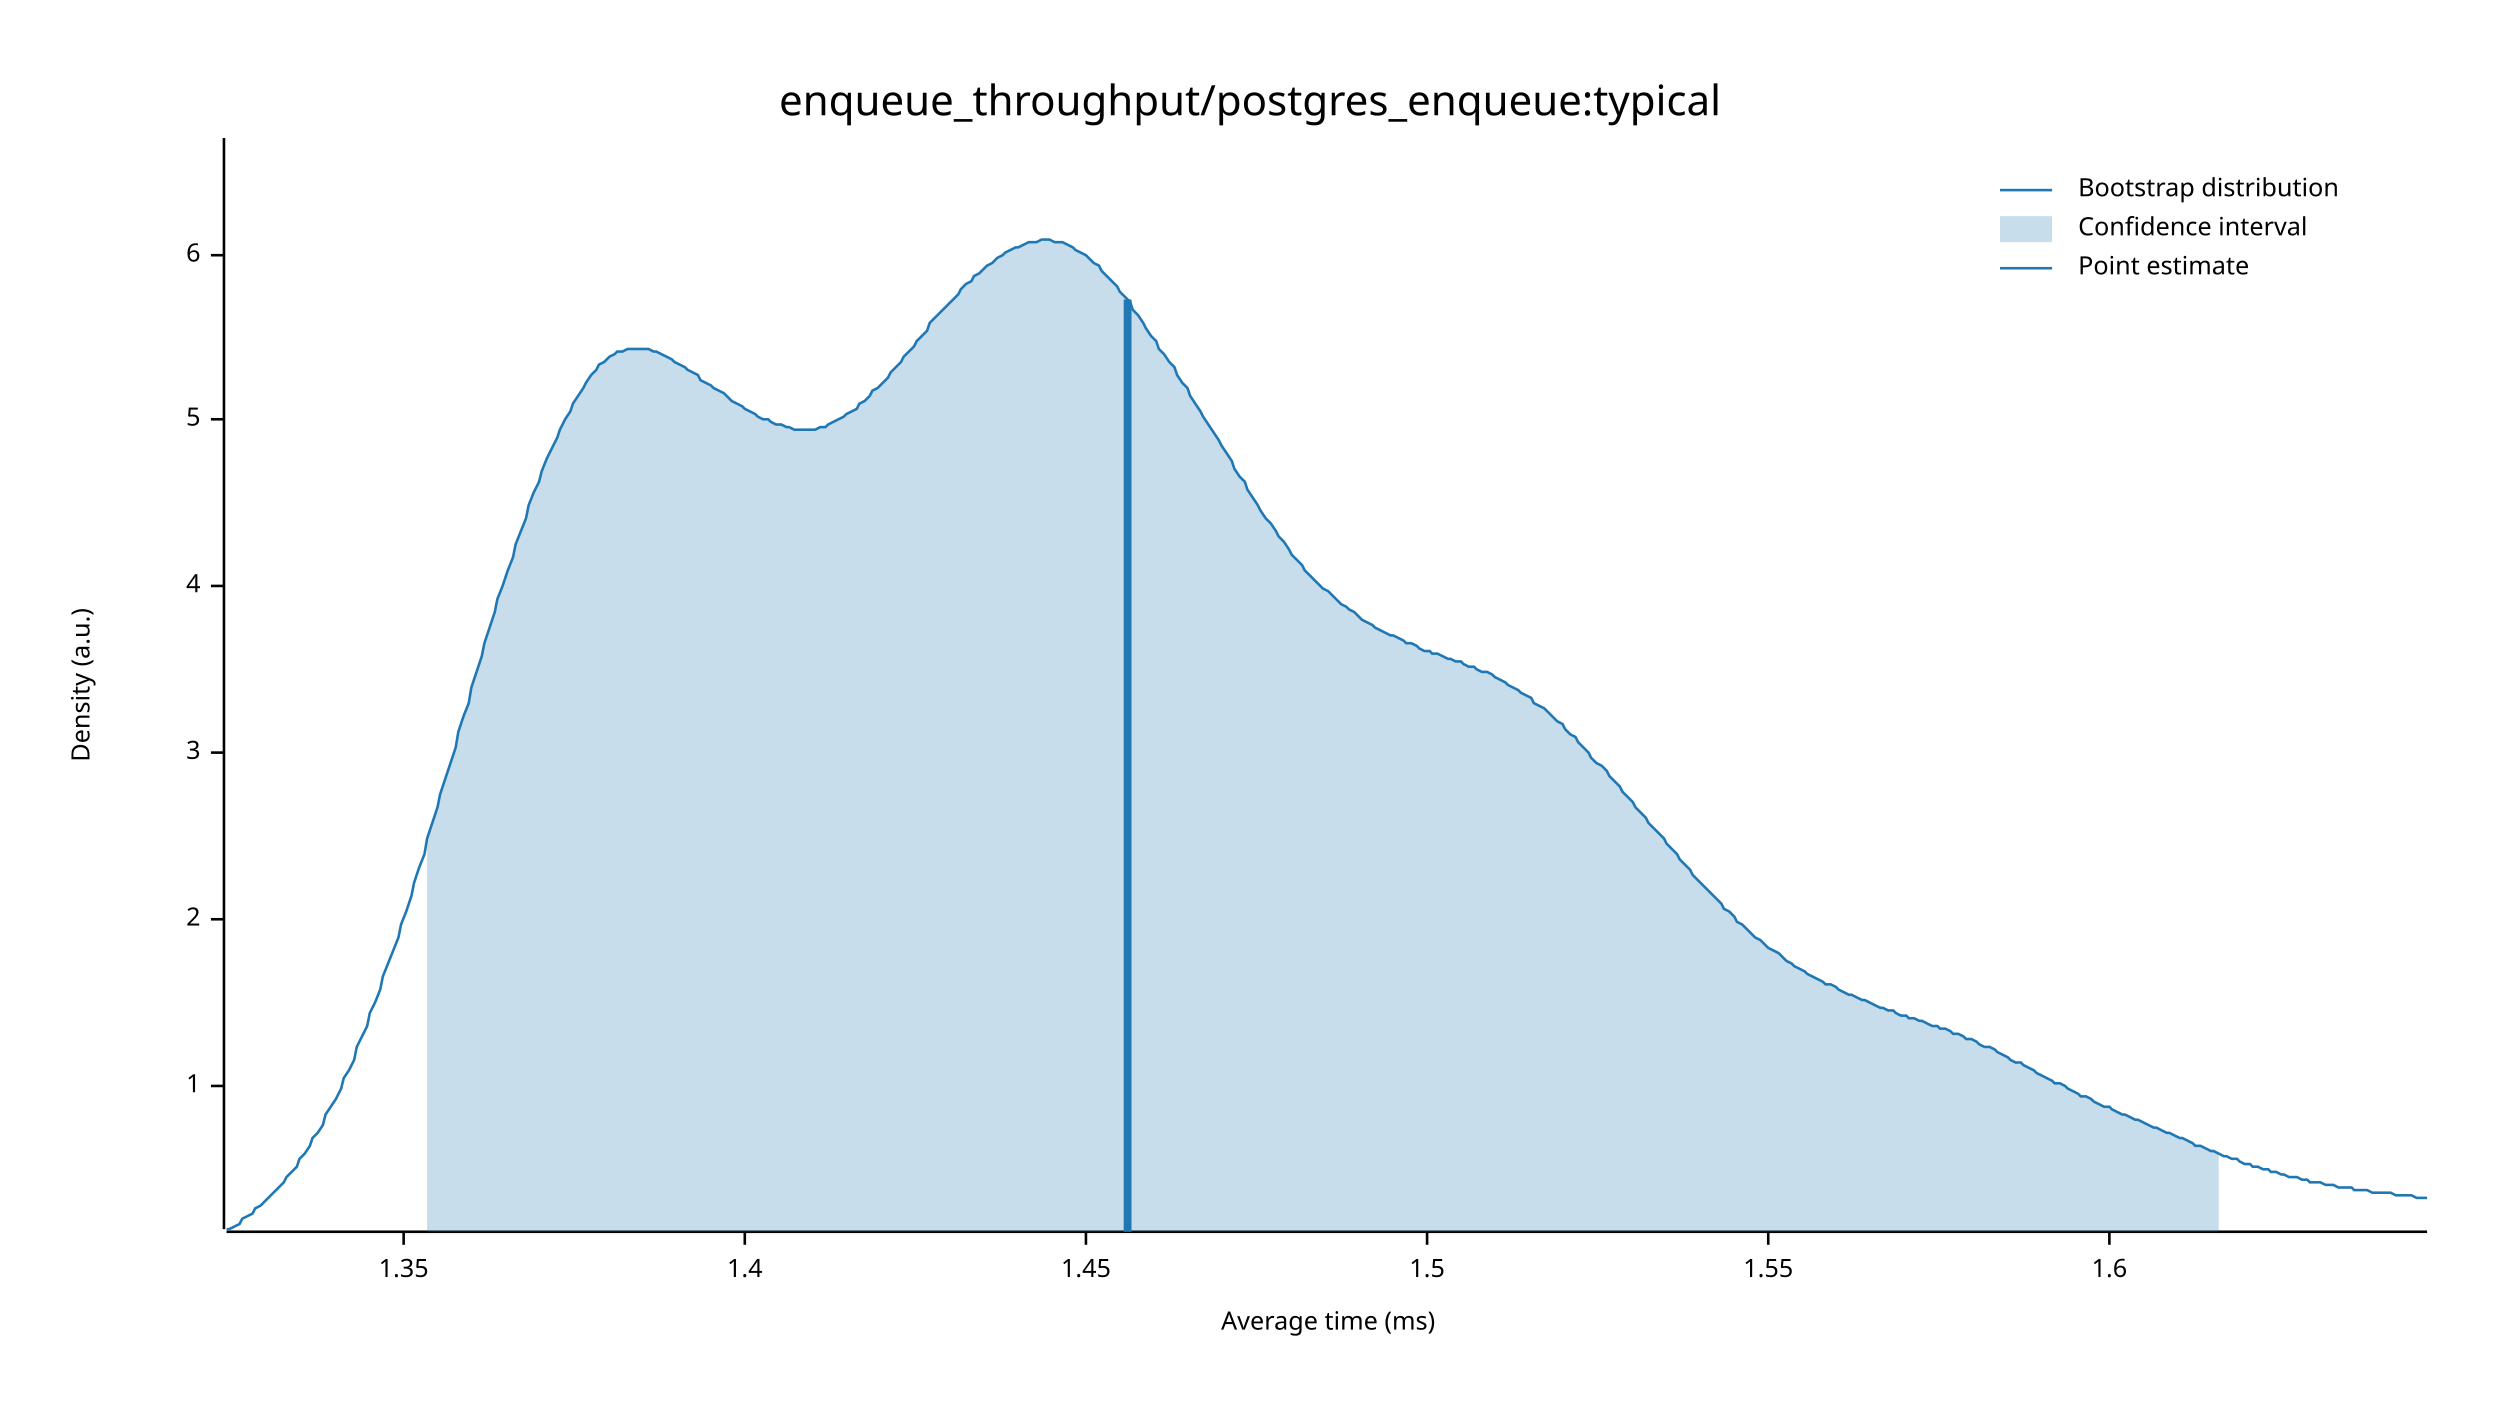
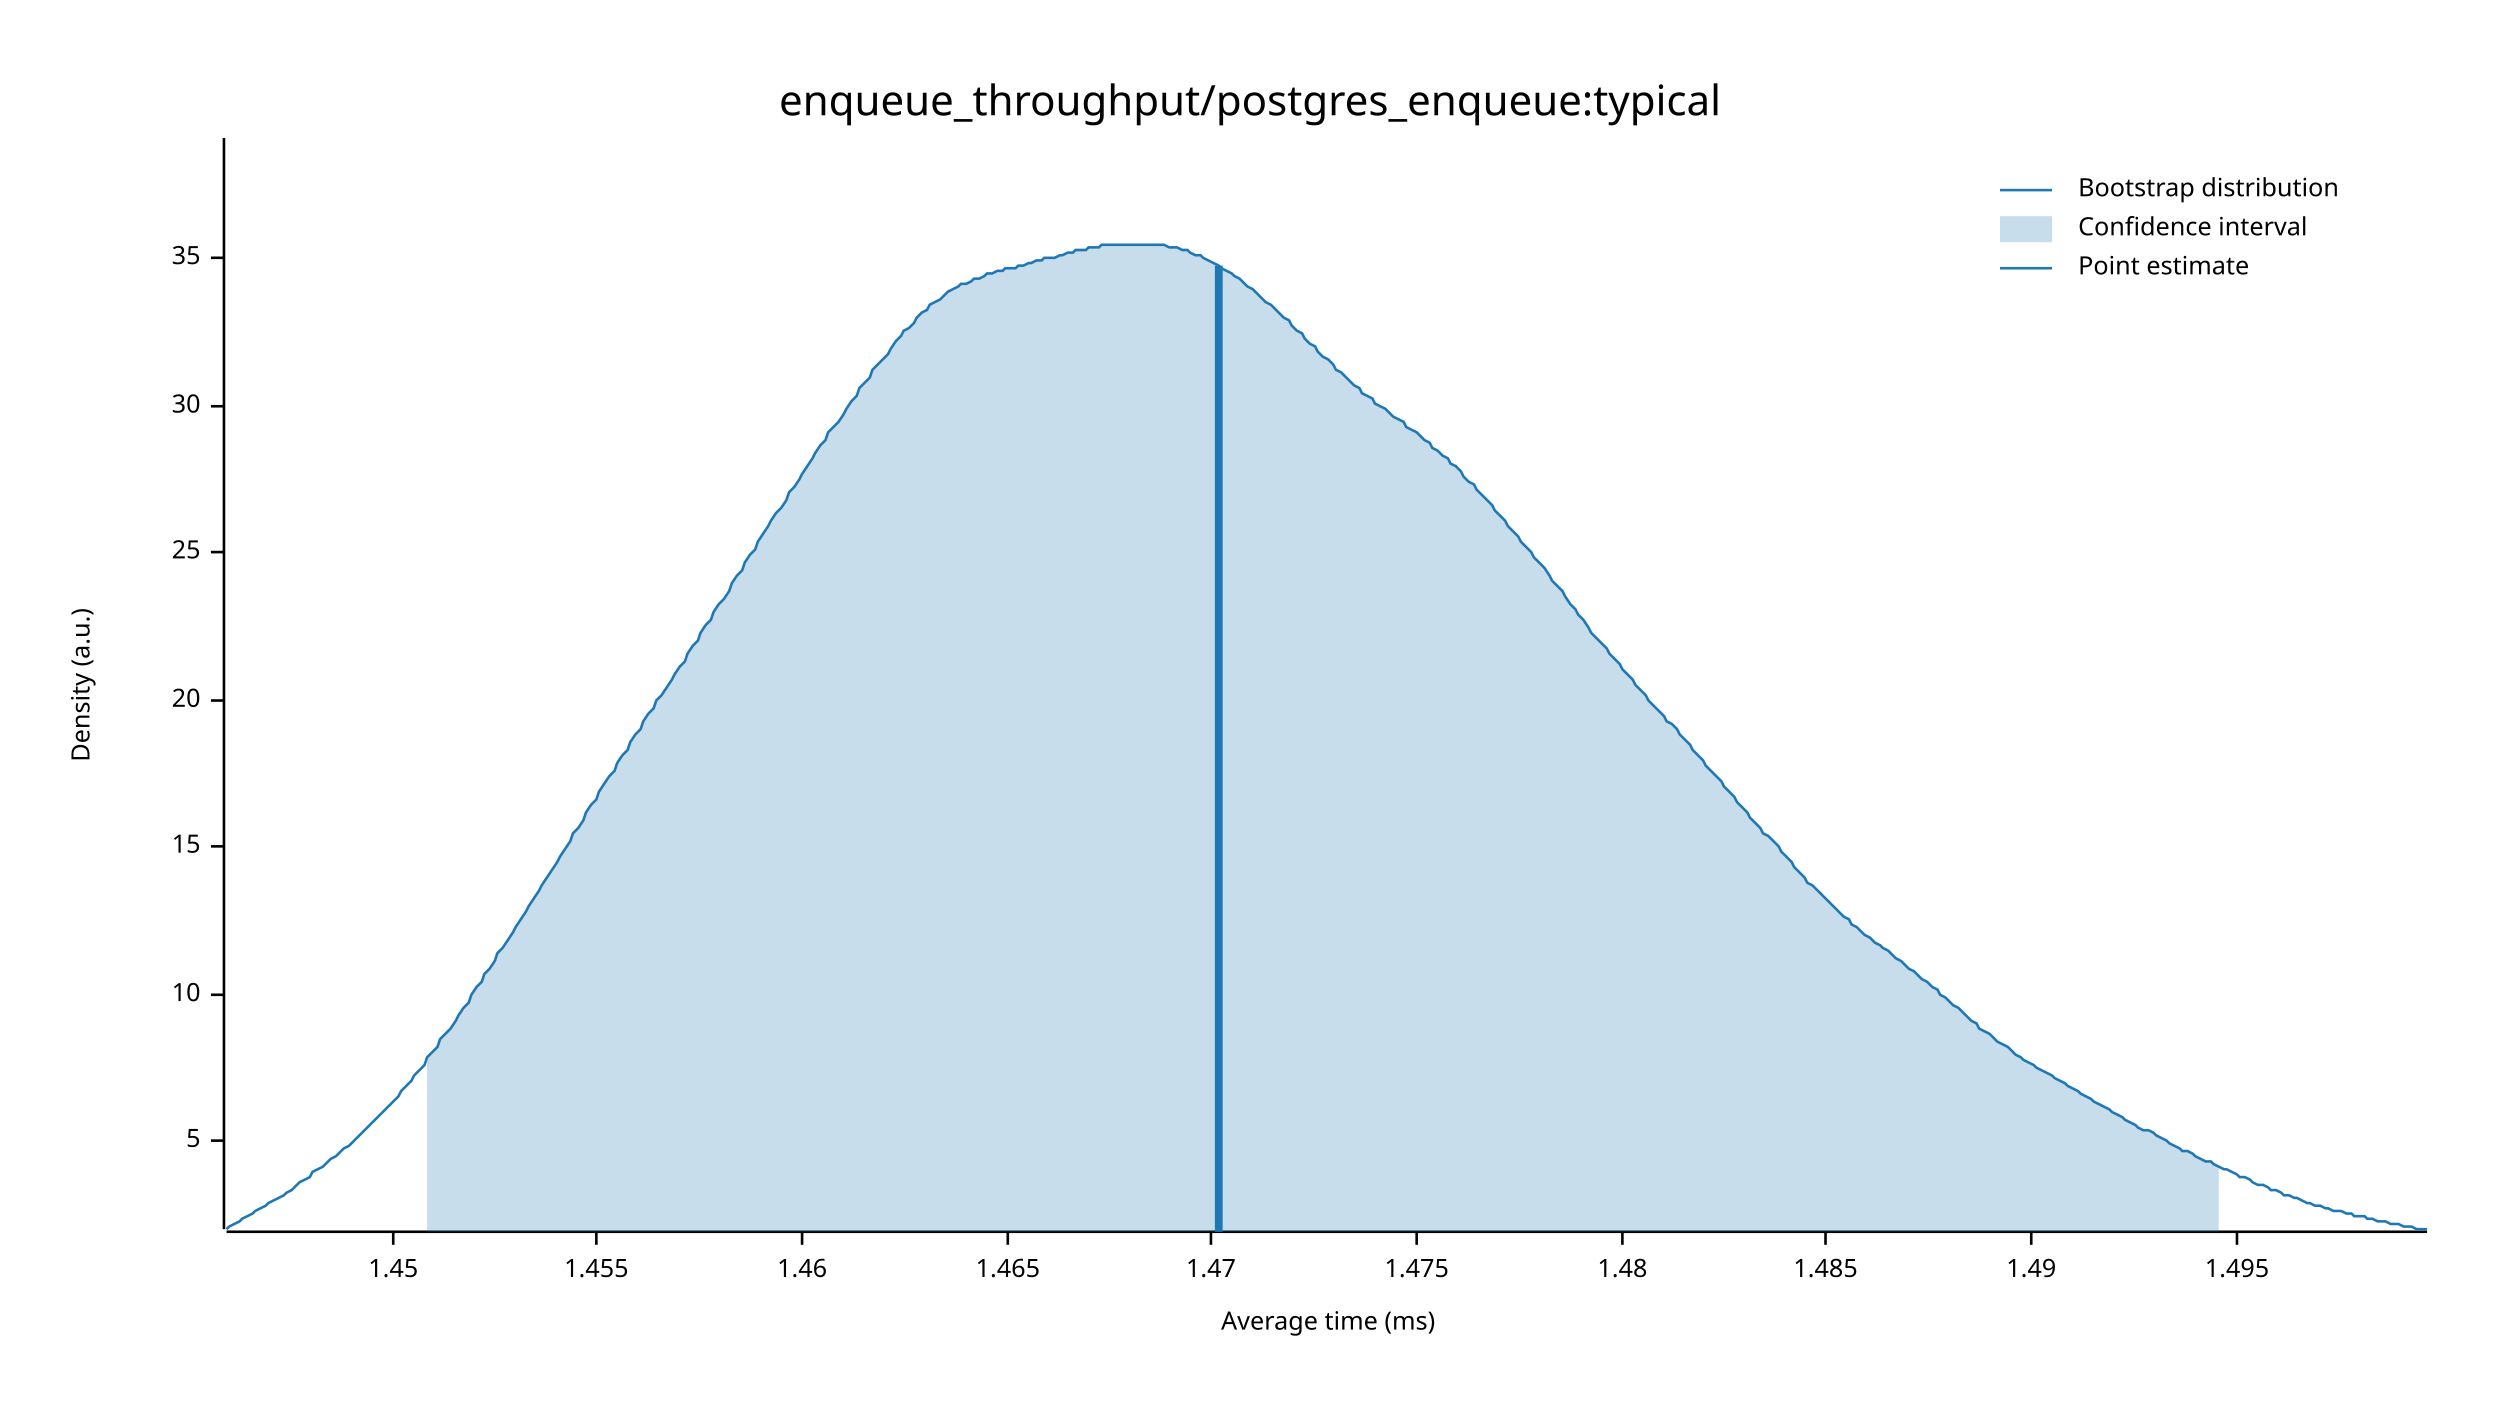
<svg xmlns="http://www.w3.org/2000/svg" width="960" height="540" viewBox="0 0 960 540">
  <text x="480" y="32" dy="0.76em" text-anchor="middle" font-family="sans-serif" font-size="16.129" opacity="1" fill="#000000">
enqueue_throughput/postgres_enqueue:typical
</text>
  <text x="27" y="263" dy="0.76em" text-anchor="middle" font-family="sans-serif" font-size="9.677" opacity="1" fill="#000000" transform="rotate(270, 27, 263)">
Density (a.u.)
</text>
  <text x="510" y="513" dy="-0.5ex" text-anchor="middle" font-family="sans-serif" font-size="9.677" opacity="1" fill="#000000">
Average time (ms)
</text>
  <polyline fill="none" opacity="1" stroke="#000000" stroke-width="1" points="86,53 86,472 " />
-   <text x="77" y="417" dy="0.5ex" text-anchor="end" font-family="sans-serif" font-size="9.677" opacity="1" fill="#000000">
- 1
- </text>
-   <polyline fill="none" opacity="1" stroke="#000000" stroke-width="1" points="81,417 86,417 " />
-   <text x="77" y="353" dy="0.5ex" text-anchor="end" font-family="sans-serif" font-size="9.677" opacity="1" fill="#000000">
- 2
- </text>
-   <polyline fill="none" opacity="1" stroke="#000000" stroke-width="1" points="81,353 86,353 " />
-   <text x="77" y="289" dy="0.5ex" text-anchor="end" font-family="sans-serif" font-size="9.677" opacity="1" fill="#000000">
- 3
- </text>
-   <polyline fill="none" opacity="1" stroke="#000000" stroke-width="1" points="81,289 86,289 " />
-   <text x="77" y="225" dy="0.5ex" text-anchor="end" font-family="sans-serif" font-size="9.677" opacity="1" fill="#000000">
- 4
- </text>
-   <polyline fill="none" opacity="1" stroke="#000000" stroke-width="1" points="81,225 86,225 " />
-   <text x="77" y="161" dy="0.5ex" text-anchor="end" font-family="sans-serif" font-size="9.677" opacity="1" fill="#000000">
+   <text x="77" y="438" dy="0.5ex" text-anchor="end" font-family="sans-serif" font-size="9.677" opacity="1" fill="#000000">
5
</text>
-   <polyline fill="none" opacity="1" stroke="#000000" stroke-width="1" points="81,161 86,161 " />
-   <text x="77" y="98" dy="0.5ex" text-anchor="end" font-family="sans-serif" font-size="9.677" opacity="1" fill="#000000">
- 6
+   <polyline fill="none" opacity="1" stroke="#000000" stroke-width="1" points="81,438 86,438 " />
+   <text x="77" y="382" dy="0.5ex" text-anchor="end" font-family="sans-serif" font-size="9.677" opacity="1" fill="#000000">
+ 10
</text>
-   <polyline fill="none" opacity="1" stroke="#000000" stroke-width="1" points="81,98 86,98 " />
+   <polyline fill="none" opacity="1" stroke="#000000" stroke-width="1" points="81,382 86,382 " />
+   <text x="77" y="325" dy="0.5ex" text-anchor="end" font-family="sans-serif" font-size="9.677" opacity="1" fill="#000000">
+ 15
+ </text>
+   <polyline fill="none" opacity="1" stroke="#000000" stroke-width="1" points="81,325 86,325 " />
+   <text x="77" y="269" dy="0.5ex" text-anchor="end" font-family="sans-serif" font-size="9.677" opacity="1" fill="#000000">
+ 20
+ </text>
+   <polyline fill="none" opacity="1" stroke="#000000" stroke-width="1" points="81,269 86,269 " />
+   <text x="77" y="212" dy="0.5ex" text-anchor="end" font-family="sans-serif" font-size="9.677" opacity="1" fill="#000000">
+ 25
+ </text>
+   <polyline fill="none" opacity="1" stroke="#000000" stroke-width="1" points="81,212 86,212 " />
+   <text x="77" y="156" dy="0.5ex" text-anchor="end" font-family="sans-serif" font-size="9.677" opacity="1" fill="#000000">
+ 30
+ </text>
+   <polyline fill="none" opacity="1" stroke="#000000" stroke-width="1" points="81,156 86,156 " />
+   <text x="77" y="99" dy="0.5ex" text-anchor="end" font-family="sans-serif" font-size="9.677" opacity="1" fill="#000000">
+ 35
+ </text>
+   <polyline fill="none" opacity="1" stroke="#000000" stroke-width="1" points="81,99 86,99 " />
  <polyline fill="none" opacity="1" stroke="#000000" stroke-width="1" points="87,473 932,473 " />
-   <text x="155" y="483" dy="0.76em" text-anchor="middle" font-family="sans-serif" font-size="9.677" opacity="1" fill="#000000">
- 1.35
- </text>
-   <polyline fill="none" opacity="1" stroke="#000000" stroke-width="1" points="155,473 155,478 " />
-   <text x="286" y="483" dy="0.76em" text-anchor="middle" font-family="sans-serif" font-size="9.677" opacity="1" fill="#000000">
- 1.4
- </text>
-   <polyline fill="none" opacity="1" stroke="#000000" stroke-width="1" points="286,473 286,478 " />
-   <text x="417" y="483" dy="0.76em" text-anchor="middle" font-family="sans-serif" font-size="9.677" opacity="1" fill="#000000">
+   <text x="151" y="483" dy="0.76em" text-anchor="middle" font-family="sans-serif" font-size="9.677" opacity="1" fill="#000000">
1.45
</text>
-   <polyline fill="none" opacity="1" stroke="#000000" stroke-width="1" points="417,473 417,478 " />
-   <text x="548" y="483" dy="0.76em" text-anchor="middle" font-family="sans-serif" font-size="9.677" opacity="1" fill="#000000">
- 1.5
+   <polyline fill="none" opacity="1" stroke="#000000" stroke-width="1" points="151,473 151,478 " />
+   <text x="229" y="483" dy="0.76em" text-anchor="middle" font-family="sans-serif" font-size="9.677" opacity="1" fill="#000000">
+ 1.455
</text>
-   <polyline fill="none" opacity="1" stroke="#000000" stroke-width="1" points="548,473 548,478 " />
-   <text x="679" y="483" dy="0.76em" text-anchor="middle" font-family="sans-serif" font-size="9.677" opacity="1" fill="#000000">
- 1.55
+   <polyline fill="none" opacity="1" stroke="#000000" stroke-width="1" points="229,473 229,478 " />
+   <text x="308" y="483" dy="0.76em" text-anchor="middle" font-family="sans-serif" font-size="9.677" opacity="1" fill="#000000">
+ 1.46
</text>
-   <polyline fill="none" opacity="1" stroke="#000000" stroke-width="1" points="679,473 679,478 " />
-   <text x="810" y="483" dy="0.76em" text-anchor="middle" font-family="sans-serif" font-size="9.677" opacity="1" fill="#000000">
- 1.6
+   <polyline fill="none" opacity="1" stroke="#000000" stroke-width="1" points="308,473 308,478 " />
+   <text x="387" y="483" dy="0.76em" text-anchor="middle" font-family="sans-serif" font-size="9.677" opacity="1" fill="#000000">
+ 1.465
</text>
-   <polyline fill="none" opacity="1" stroke="#000000" stroke-width="1" points="810,473 810,478 " />
-   <polyline fill="none" opacity="1" stroke="#1F78B4" stroke-width="1" points="87,472 88,472 90,471 92,470 93,468 95,467 97,466 98,464 100,463 102,461 103,460 105,458 107,456 109,454 110,452 112,450 114,448 115,445 117,443 119,440 120,437 122,435 124,432 125,428 127,425 129,422 131,418 132,414 134,411 136,407 137,402 139,398 141,394 142,389 144,385 146,380 147,375 149,370 151,365 153,360 154,355 156,350 158,344 159,339 161,333 163,328 164,322 166,316 168,310 169,305 171,299 173,293 175,287 176,281 178,275 180,270 181,264 183,258 185,252 186,247 188,241 190,235 191,230 193,225 195,219 197,214 198,209 200,204 202,199 203,194 205,189 207,185 208,181 210,176 212,172 214,168 215,165 217,161 219,158 220,155 222,152 224,149 225,147 227,144 229,142 230,140 232,139 234,137 236,136 237,135 239,135 241,134 242,134 244,134 246,134 247,134 249,134 251,135 252,135 254,136 256,137 258,138 259,139 261,140 263,141 264,142 266,143 268,144 269,146 271,147 273,148 274,149 276,150 278,151 280,153 281,154 283,155 285,156 286,157 288,158 290,159 291,160 293,161 295,161 296,162 298,163 300,163 302,164 303,164 305,165 307,165 308,165 310,165 312,165 313,165 315,164 317,164 318,163 320,162 322,161 324,160 325,159 327,158 329,157 330,155 332,154 334,152 335,150 337,149 339,147 341,145 342,143 344,141 346,139 347,137 349,135 351,133 352,131 354,129 356,127 357,124 359,122 361,120 363,118 364,117 366,115 368,113 369,111 371,109 373,108 374,106 376,105 378,103 379,102 381,101 383,99 385,98 386,97 388,96 390,95 391,95 393,94 395,93 396,93 398,93 400,92 401,92 403,92 405,93 407,93 408,93 410,94 412,95 413,96 415,97 417,98 418,99 420,101 422,102 423,104 425,106 427,108 429,110 430,112 432,114 434,116 435,119 437,121 439,124 440,126 442,129 444,131 445,134 447,136 449,139 451,141 452,144 454,147 456,149 457,152 459,155 461,158 462,160 464,163 466,166 468,169 469,171 471,174 473,177 474,180 476,183 478,185 479,188 481,191 483,194 484,196 486,199 488,201 490,204 491,206 493,208 495,211 496,213 498,215 500,217 501,219 503,221 505,223 506,224 508,226 510,227 512,229 513,230 515,232 517,233 518,234 520,235 522,237 523,238 525,239 527,240 528,241 530,242 532,243 534,244 535,244 537,245 539,246 540,247 542,247 544,248 545,249 547,250 549,250 550,251 552,251 554,252 556,253 557,253 559,254 561,254 562,255 564,256 566,256 567,257 569,258 571,258 573,259 574,260 576,261 578,262 579,263 581,264 583,265 584,266 586,267 588,268 589,270 591,271 593,272 595,274 596,275 598,277 600,278 601,280 603,282 605,283 606,285 608,287 610,289 611,291 613,293 615,294 617,296 618,298 620,300 622,302 623,304 625,306 627,308 628,310 630,312 632,314 633,316 635,318 637,320 639,322 640,324 642,326 644,328 645,330 647,332 649,334 650,336 652,338 654,340 655,341 657,343 659,345 661,347 662,349 664,350 666,352 667,354 669,355 671,357 672,358 674,360 676,361 677,362 679,364 681,365 683,366 684,367 686,369 688,370 689,371 691,372 693,373 694,374 696,375 698,376 700,377 701,378 703,378 705,379 706,380 708,381 710,382 711,382 713,383 715,384 716,384 718,385 720,386 722,387 723,387 725,388 727,388 728,389 730,390 732,390 733,391 735,391 737,392 738,392 740,393 742,394 744,394 745,395 747,395 749,396 750,397 752,397 754,398 755,399 757,399 759,400 760,401 762,402 764,402 766,403 767,404 769,405 771,406 772,407 774,408 776,408 777,409 779,410 781,411 782,412 784,413 786,414 788,415 789,416 791,416 793,417 794,418 796,419 798,420 799,421 801,421 803,422 804,423 806,424 808,425 810,425 811,426 813,427 815,428 816,428 818,429 820,430 821,430 823,431 825,432 827,433 828,433 830,434 832,435 833,435 835,436 837,437 838,437 840,438 842,439 843,440 845,440 847,441 849,442 850,442 852,443 854,444 855,444 857,445 859,445 860,446 862,447 864,447 865,448 867,448 869,449 871,449 872,450 874,450 876,451 877,451 879,452 881,452 882,452 884,453 886,453 887,454 889,454 891,454 893,455 894,455 896,455 898,456 899,456 901,456 903,456 904,457 906,457 908,457 909,457 911,458 913,458 915,458 916,458 918,458 920,459 921,459 923,459 925,459 926,459 928,460 930,460 932,460 " />
-   <polygon opacity="0.25" fill="#1F78B4" points="164,322 166,316 168,310 169,305 171,299 173,293 175,287 176,281 178,275 180,270 181,264 183,258 185,252 186,247 188,241 190,235 191,230 193,225 195,219 197,214 198,209 200,204 202,199 203,194 205,189 207,185 208,181 210,176 212,172 214,168 215,165 217,161 219,158 220,155 222,152 224,149 225,147 227,144 229,142 230,140 232,139 234,137 236,136 237,135 239,135 241,134 242,134 244,134 246,134 247,134 249,134 251,135 252,135 254,136 256,137 258,138 259,139 261,140 263,141 264,142 266,143 268,144 269,146 271,147 273,148 274,149 276,150 278,151 280,153 281,154 283,155 285,156 286,157 288,158 290,159 291,160 293,161 295,161 296,162 298,163 300,163 302,164 303,164 305,165 307,165 308,165 310,165 312,165 313,165 315,164 317,164 318,163 320,162 322,161 324,160 325,159 327,158 329,157 330,155 332,154 334,152 335,150 337,149 339,147 341,145 342,143 344,141 346,139 347,137 349,135 351,133 352,131 354,129 356,127 357,124 359,122 361,120 363,118 364,117 366,115 368,113 369,111 371,109 373,108 374,106 376,105 378,103 379,102 381,101 383,99 385,98 386,97 388,96 390,95 391,95 393,94 395,93 396,93 398,93 400,92 401,92 403,92 405,93 407,93 408,93 410,94 412,95 413,96 415,97 417,98 418,99 420,101 422,102 423,104 425,106 427,108 429,110 430,112 432,114 434,116 435,119 437,121 439,124 440,126 442,129 444,131 445,134 447,136 449,139 451,141 452,144 454,147 456,149 457,152 459,155 461,158 462,160 464,163 466,166 468,169 469,171 471,174 473,177 474,180 476,183 478,185 479,188 481,191 483,194 484,196 486,199 488,201 490,204 491,206 493,208 495,211 496,213 498,215 500,217 501,219 503,221 505,223 506,224 508,226 510,227 512,229 513,230 515,232 517,233 518,234 520,235 522,237 523,238 525,239 527,240 528,241 530,242 532,243 534,244 535,244 537,245 539,246 540,247 542,247 544,248 545,249 547,250 549,250 550,251 552,251 554,252 556,253 557,253 559,254 561,254 562,255 564,256 566,256 567,257 569,258 571,258 573,259 574,260 576,261 578,262 579,263 581,264 583,265 584,266 586,267 588,268 589,270 591,271 593,272 595,274 596,275 598,277 600,278 601,280 603,282 605,283 606,285 608,287 610,289 611,291 613,293 615,294 617,296 618,298 620,300 622,302 623,304 625,306 627,308 628,310 630,312 632,314 633,316 635,318 637,320 639,322 640,324 642,326 644,328 645,330 647,332 649,334 650,336 652,338 654,340 655,341 657,343 659,345 661,347 662,349 664,350 666,352 667,354 669,355 671,357 672,358 674,360 676,361 677,362 679,364 681,365 683,366 684,367 686,369 688,370 689,371 691,372 693,373 694,374 696,375 698,376 700,377 701,378 703,378 705,379 706,380 708,381 710,382 711,382 713,383 715,384 716,384 718,385 720,386 722,387 723,387 725,388 727,388 728,389 730,390 732,390 733,391 735,391 737,392 738,392 740,393 742,394 744,394 745,395 747,395 749,396 750,397 752,397 754,398 755,399 757,399 759,400 760,401 762,402 764,402 766,403 767,404 769,405 771,406 772,407 774,408 776,408 777,409 779,410 781,411 782,412 784,413 786,414 788,415 789,416 791,416 793,417 794,418 796,419 798,420 799,421 801,421 803,422 804,423 806,424 808,425 810,425 811,426 813,427 815,428 816,428 818,429 820,430 821,430 823,431 825,432 827,433 828,433 830,434 832,435 833,435 835,436 837,437 838,437 840,438 842,439 843,440 845,440 847,441 849,442 850,442 852,443 852,473 164,473 " />
-   <polyline fill="none" opacity="1" stroke="#1F78B4" stroke-width="3" points="433,473 433,115 " />
+   <polyline fill="none" opacity="1" stroke="#000000" stroke-width="1" points="387,473 387,478 " />
+   <text x="465" y="483" dy="0.76em" text-anchor="middle" font-family="sans-serif" font-size="9.677" opacity="1" fill="#000000">
+ 1.47
+ </text>
+   <polyline fill="none" opacity="1" stroke="#000000" stroke-width="1" points="465,473 465,478 " />
+   <text x="544" y="483" dy="0.76em" text-anchor="middle" font-family="sans-serif" font-size="9.677" opacity="1" fill="#000000">
+ 1.475
+ </text>
+   <polyline fill="none" opacity="1" stroke="#000000" stroke-width="1" points="544,473 544,478 " />
+   <text x="623" y="483" dy="0.76em" text-anchor="middle" font-family="sans-serif" font-size="9.677" opacity="1" fill="#000000">
+ 1.48
+ </text>
+   <polyline fill="none" opacity="1" stroke="#000000" stroke-width="1" points="623,473 623,478 " />
+   <text x="701" y="483" dy="0.76em" text-anchor="middle" font-family="sans-serif" font-size="9.677" opacity="1" fill="#000000">
+ 1.485
+ </text>
+   <polyline fill="none" opacity="1" stroke="#000000" stroke-width="1" points="701,473 701,478 " />
+   <text x="780" y="483" dy="0.76em" text-anchor="middle" font-family="sans-serif" font-size="9.677" opacity="1" fill="#000000">
+ 1.49
+ </text>
+   <polyline fill="none" opacity="1" stroke="#000000" stroke-width="1" points="780,473 780,478 " />
+   <text x="859" y="483" dy="0.76em" text-anchor="middle" font-family="sans-serif" font-size="9.677" opacity="1" fill="#000000">
+ 1.495
+ </text>
+   <polyline fill="none" opacity="1" stroke="#000000" stroke-width="1" points="859,473 859,478 " />
+   <polyline fill="none" opacity="1" stroke="#1F78B4" stroke-width="1" points="87,472 88,471 90,470 92,469 93,468 95,467 97,466 98,465 100,464 102,463 103,462 105,461 107,460 109,459 110,458 112,457 114,455 115,454 117,453 119,452 120,450 122,449 124,448 125,447 127,445 129,444 131,442 132,441 134,440 136,438 137,437 139,435 141,433 142,432 144,430 146,428 147,427 149,425 151,423 153,421 154,419 156,417 158,415 159,413 161,411 163,409 164,406 166,404 168,402 169,399 171,397 173,395 175,392 176,390 178,387 180,385 181,382 183,379 185,377 186,374 188,372 190,369 191,366 193,364 195,361 197,358 198,356 200,353 202,350 203,348 205,345 207,342 208,340 210,337 212,334 214,331 215,329 217,326 219,323 220,320 222,318 224,315 225,312 227,309 229,307 230,304 232,301 234,298 236,296 237,293 239,290 241,288 242,285 244,282 246,280 247,277 249,274 251,272 252,269 254,267 256,264 258,261 259,259 261,256 263,254 264,251 266,248 268,246 269,243 271,240 273,238 274,235 276,232 278,230 280,227 281,224 283,221 285,219 286,216 288,213 290,211 291,208 293,205 295,202 296,200 298,197 300,195 302,192 303,189 305,187 307,184 308,182 310,179 312,176 313,174 315,171 317,169 318,166 320,164 322,162 324,159 325,157 327,154 329,152 330,149 332,147 334,145 335,142 337,140 339,138 341,136 342,134 344,131 346,129 347,127 349,126 351,124 352,122 354,120 356,119 357,117 359,116 361,115 363,113 364,112 366,111 368,110 369,109 371,109 373,108 374,107 376,107 378,106 379,105 381,105 383,104 385,104 386,103 388,103 390,103 391,102 393,102 395,101 396,101 398,100 400,100 401,99 403,99 405,99 407,98 408,98 410,97 412,97 413,96 415,96 417,96 418,95 420,95 422,95 423,94 425,94 427,94 429,94 430,94 432,94 434,94 435,94 437,94 439,94 440,94 442,94 444,94 445,94 447,94 449,95 451,95 452,95 454,96 456,96 457,97 459,98 461,98 462,99 464,100 466,101 468,102 469,103 471,104 473,105 474,106 476,107 478,109 479,110 481,111 483,113 484,114 486,116 488,117 490,119 491,120 493,122 495,123 496,125 498,127 500,128 501,130 503,132 505,133 506,135 508,137 510,138 512,140 513,142 515,143 517,145 518,146 520,148 522,149 523,151 525,152 527,153 528,155 530,156 532,157 534,159 535,160 537,161 539,162 540,164 542,165 544,166 545,167 547,169 549,170 550,172 552,173 554,175 556,176 557,178 559,179 561,181 562,183 564,185 566,186 567,188 569,190 571,192 573,194 574,196 576,198 578,200 579,202 581,204 583,206 584,208 586,210 588,212 589,214 591,216 593,218 595,221 596,223 598,225 600,227 601,229 603,232 605,234 606,236 608,238 610,241 611,243 613,245 615,247 617,249 618,251 620,253 622,255 623,257 625,259 627,261 628,263 630,265 632,267 633,269 635,271 637,273 639,275 640,277 642,278 644,280 645,282 647,284 649,286 650,288 652,290 654,292 655,294 657,296 659,298 661,300 662,302 664,304 666,306 667,308 669,310 671,312 672,314 674,316 676,318 677,320 679,321 681,323 683,325 684,327 686,329 688,331 689,333 691,335 693,337 694,339 696,340 698,342 700,344 701,345 703,347 705,349 706,350 708,352 710,353 711,355 713,356 715,358 716,359 718,360 720,362 722,363 723,364 725,365 727,367 728,368 730,369 732,371 733,372 735,373 737,375 738,376 740,377 742,379 744,380 745,382 747,383 749,385 750,386 752,387 754,389 755,390 757,392 759,393 760,395 762,396 764,397 766,399 767,400 769,401 771,402 772,403 774,405 776,406 777,407 779,408 781,409 782,410 784,411 786,412 788,413 789,414 791,415 793,416 794,417 796,418 798,419 799,420 801,421 803,422 804,423 806,424 808,425 810,426 811,427 813,428 815,429 816,430 818,431 820,432 821,433 823,434 825,434 827,435 828,436 830,437 832,438 833,439 835,440 837,441 838,442 840,442 842,443 843,444 845,445 847,446 849,446 850,447 852,448 854,449 855,449 857,450 859,451 860,452 862,452 864,453 865,454 867,455 869,455 871,456 872,457 874,457 876,458 877,459 879,459 881,460 882,460 884,461 886,462 887,462 889,463 891,463 893,464 894,464 896,465 898,465 899,465 901,466 903,466 904,467 906,467 908,467 909,468 911,468 913,469 915,469 916,469 918,470 920,470 921,470 923,471 925,471 926,471 928,472 930,472 932,472 " />
+   <polygon opacity="0.25" fill="#1F78B4" points="164,406 166,404 168,402 169,399 171,397 173,395 175,392 176,390 178,387 180,385 181,382 183,379 185,377 186,374 188,372 190,369 191,366 193,364 195,361 197,358 198,356 200,353 202,350 203,348 205,345 207,342 208,340 210,337 212,334 214,331 215,329 217,326 219,323 220,320 222,318 224,315 225,312 227,309 229,307 230,304 232,301 234,298 236,296 237,293 239,290 241,288 242,285 244,282 246,280 247,277 249,274 251,272 252,269 254,267 256,264 258,261 259,259 261,256 263,254 264,251 266,248 268,246 269,243 271,240 273,238 274,235 276,232 278,230 280,227 281,224 283,221 285,219 286,216 288,213 290,211 291,208 293,205 295,202 296,200 298,197 300,195 302,192 303,189 305,187 307,184 308,182 310,179 312,176 313,174 315,171 317,169 318,166 320,164 322,162 324,159 325,157 327,154 329,152 330,149 332,147 334,145 335,142 337,140 339,138 341,136 342,134 344,131 346,129 347,127 349,126 351,124 352,122 354,120 356,119 357,117 359,116 361,115 363,113 364,112 366,111 368,110 369,109 371,109 373,108 374,107 376,107 378,106 379,105 381,105 383,104 385,104 386,103 388,103 390,103 391,102 393,102 395,101 396,101 398,100 400,100 401,99 403,99 405,99 407,98 408,98 410,97 412,97 413,96 415,96 417,96 418,95 420,95 422,95 423,94 425,94 427,94 429,94 430,94 432,94 434,94 435,94 437,94 439,94 440,94 442,94 444,94 445,94 447,94 449,95 451,95 452,95 454,96 456,96 457,97 459,98 461,98 462,99 464,100 466,101 468,102 469,103 471,104 473,105 474,106 476,107 478,109 479,110 481,111 483,113 484,114 486,116 488,117 490,119 491,120 493,122 495,123 496,125 498,127 500,128 501,130 503,132 505,133 506,135 508,137 510,138 512,140 513,142 515,143 517,145 518,146 520,148 522,149 523,151 525,152 527,153 528,155 530,156 532,157 534,159 535,160 537,161 539,162 540,164 542,165 544,166 545,167 547,169 549,170 550,172 552,173 554,175 556,176 557,178 559,179 561,181 562,183 564,185 566,186 567,188 569,190 571,192 573,194 574,196 576,198 578,200 579,202 581,204 583,206 584,208 586,210 588,212 589,214 591,216 593,218 595,221 596,223 598,225 600,227 601,229 603,232 605,234 606,236 608,238 610,241 611,243 613,245 615,247 617,249 618,251 620,253 622,255 623,257 625,259 627,261 628,263 630,265 632,267 633,269 635,271 637,273 639,275 640,277 642,278 644,280 645,282 647,284 649,286 650,288 652,290 654,292 655,294 657,296 659,298 661,300 662,302 664,304 666,306 667,308 669,310 671,312 672,314 674,316 676,318 677,320 679,321 681,323 683,325 684,327 686,329 688,331 689,333 691,335 693,337 694,339 696,340 698,342 700,344 701,345 703,347 705,349 706,350 708,352 710,353 711,355 713,356 715,358 716,359 718,360 720,362 722,363 723,364 725,365 727,367 728,368 730,369 732,371 733,372 735,373 737,375 738,376 740,377 742,379 744,380 745,382 747,383 749,385 750,386 752,387 754,389 755,390 757,392 759,393 760,395 762,396 764,397 766,399 767,400 769,401 771,402 772,403 774,405 776,406 777,407 779,408 781,409 782,410 784,411 786,412 788,413 789,414 791,415 793,416 794,417 796,418 798,419 799,420 801,421 803,422 804,423 806,424 808,425 810,426 811,427 813,428 815,429 816,430 818,431 820,432 821,433 823,434 825,434 827,435 828,436 830,437 832,438 833,439 835,440 837,441 838,442 840,442 842,443 843,444 845,445 847,446 849,446 850,447 852,448 852,473 164,473 " />
+   <polyline fill="none" opacity="1" stroke="#1F78B4" stroke-width="3" points="468,473 468,102 " />
  <text x="798" y="68" dy="0.76em" text-anchor="start" font-family="sans-serif" font-size="9.677" opacity="1" fill="#000000">
Bootstrap distribution
</text>
  <text x="798" y="83" dy="0.76em" text-anchor="start" font-family="sans-serif" font-size="9.677" opacity="1" fill="#000000">
Confidence interval
</text>
  <text x="798" y="98" dy="0.76em" text-anchor="start" font-family="sans-serif" font-size="9.677" opacity="1" fill="#000000">
Point estimate
</text>
  <polyline fill="none" opacity="1" stroke="#1F78B4" stroke-width="1" points="768,73 788,73 " />
  <rect x="768" y="83" width="20" height="10" opacity="0.25" fill="#1F78B4" stroke="none" />
  <polyline fill="none" opacity="1" stroke="#1F78B4" stroke-width="1" points="768,103 788,103 " />
</svg>
